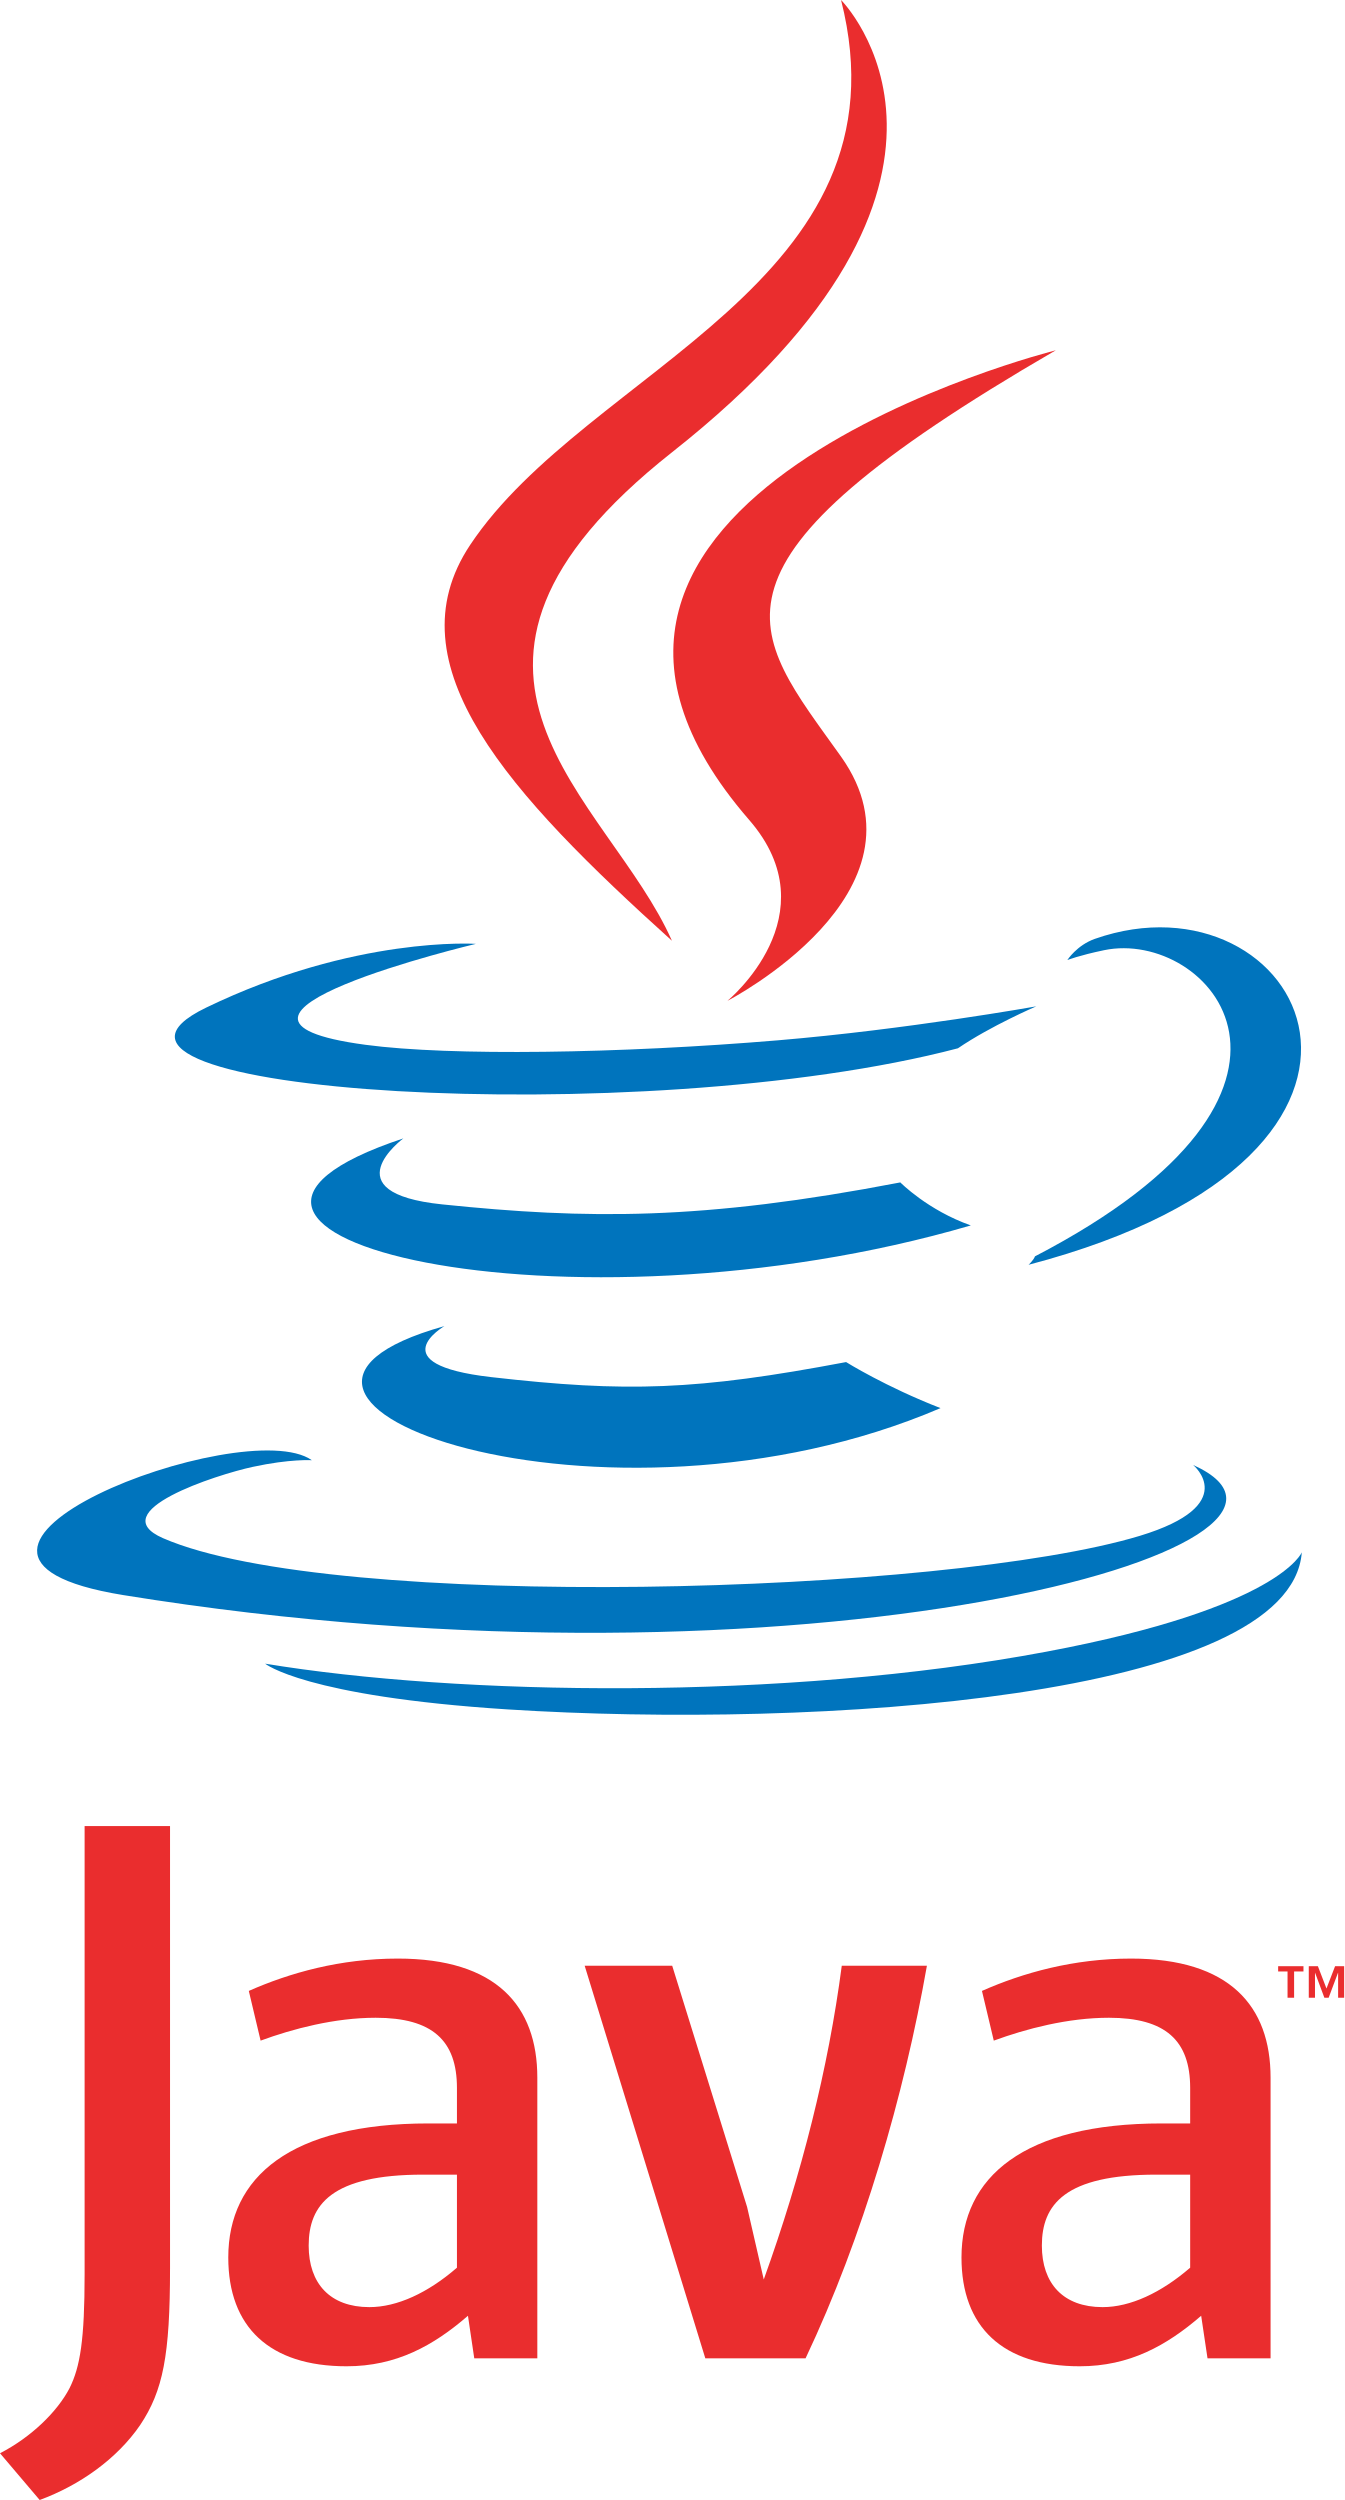
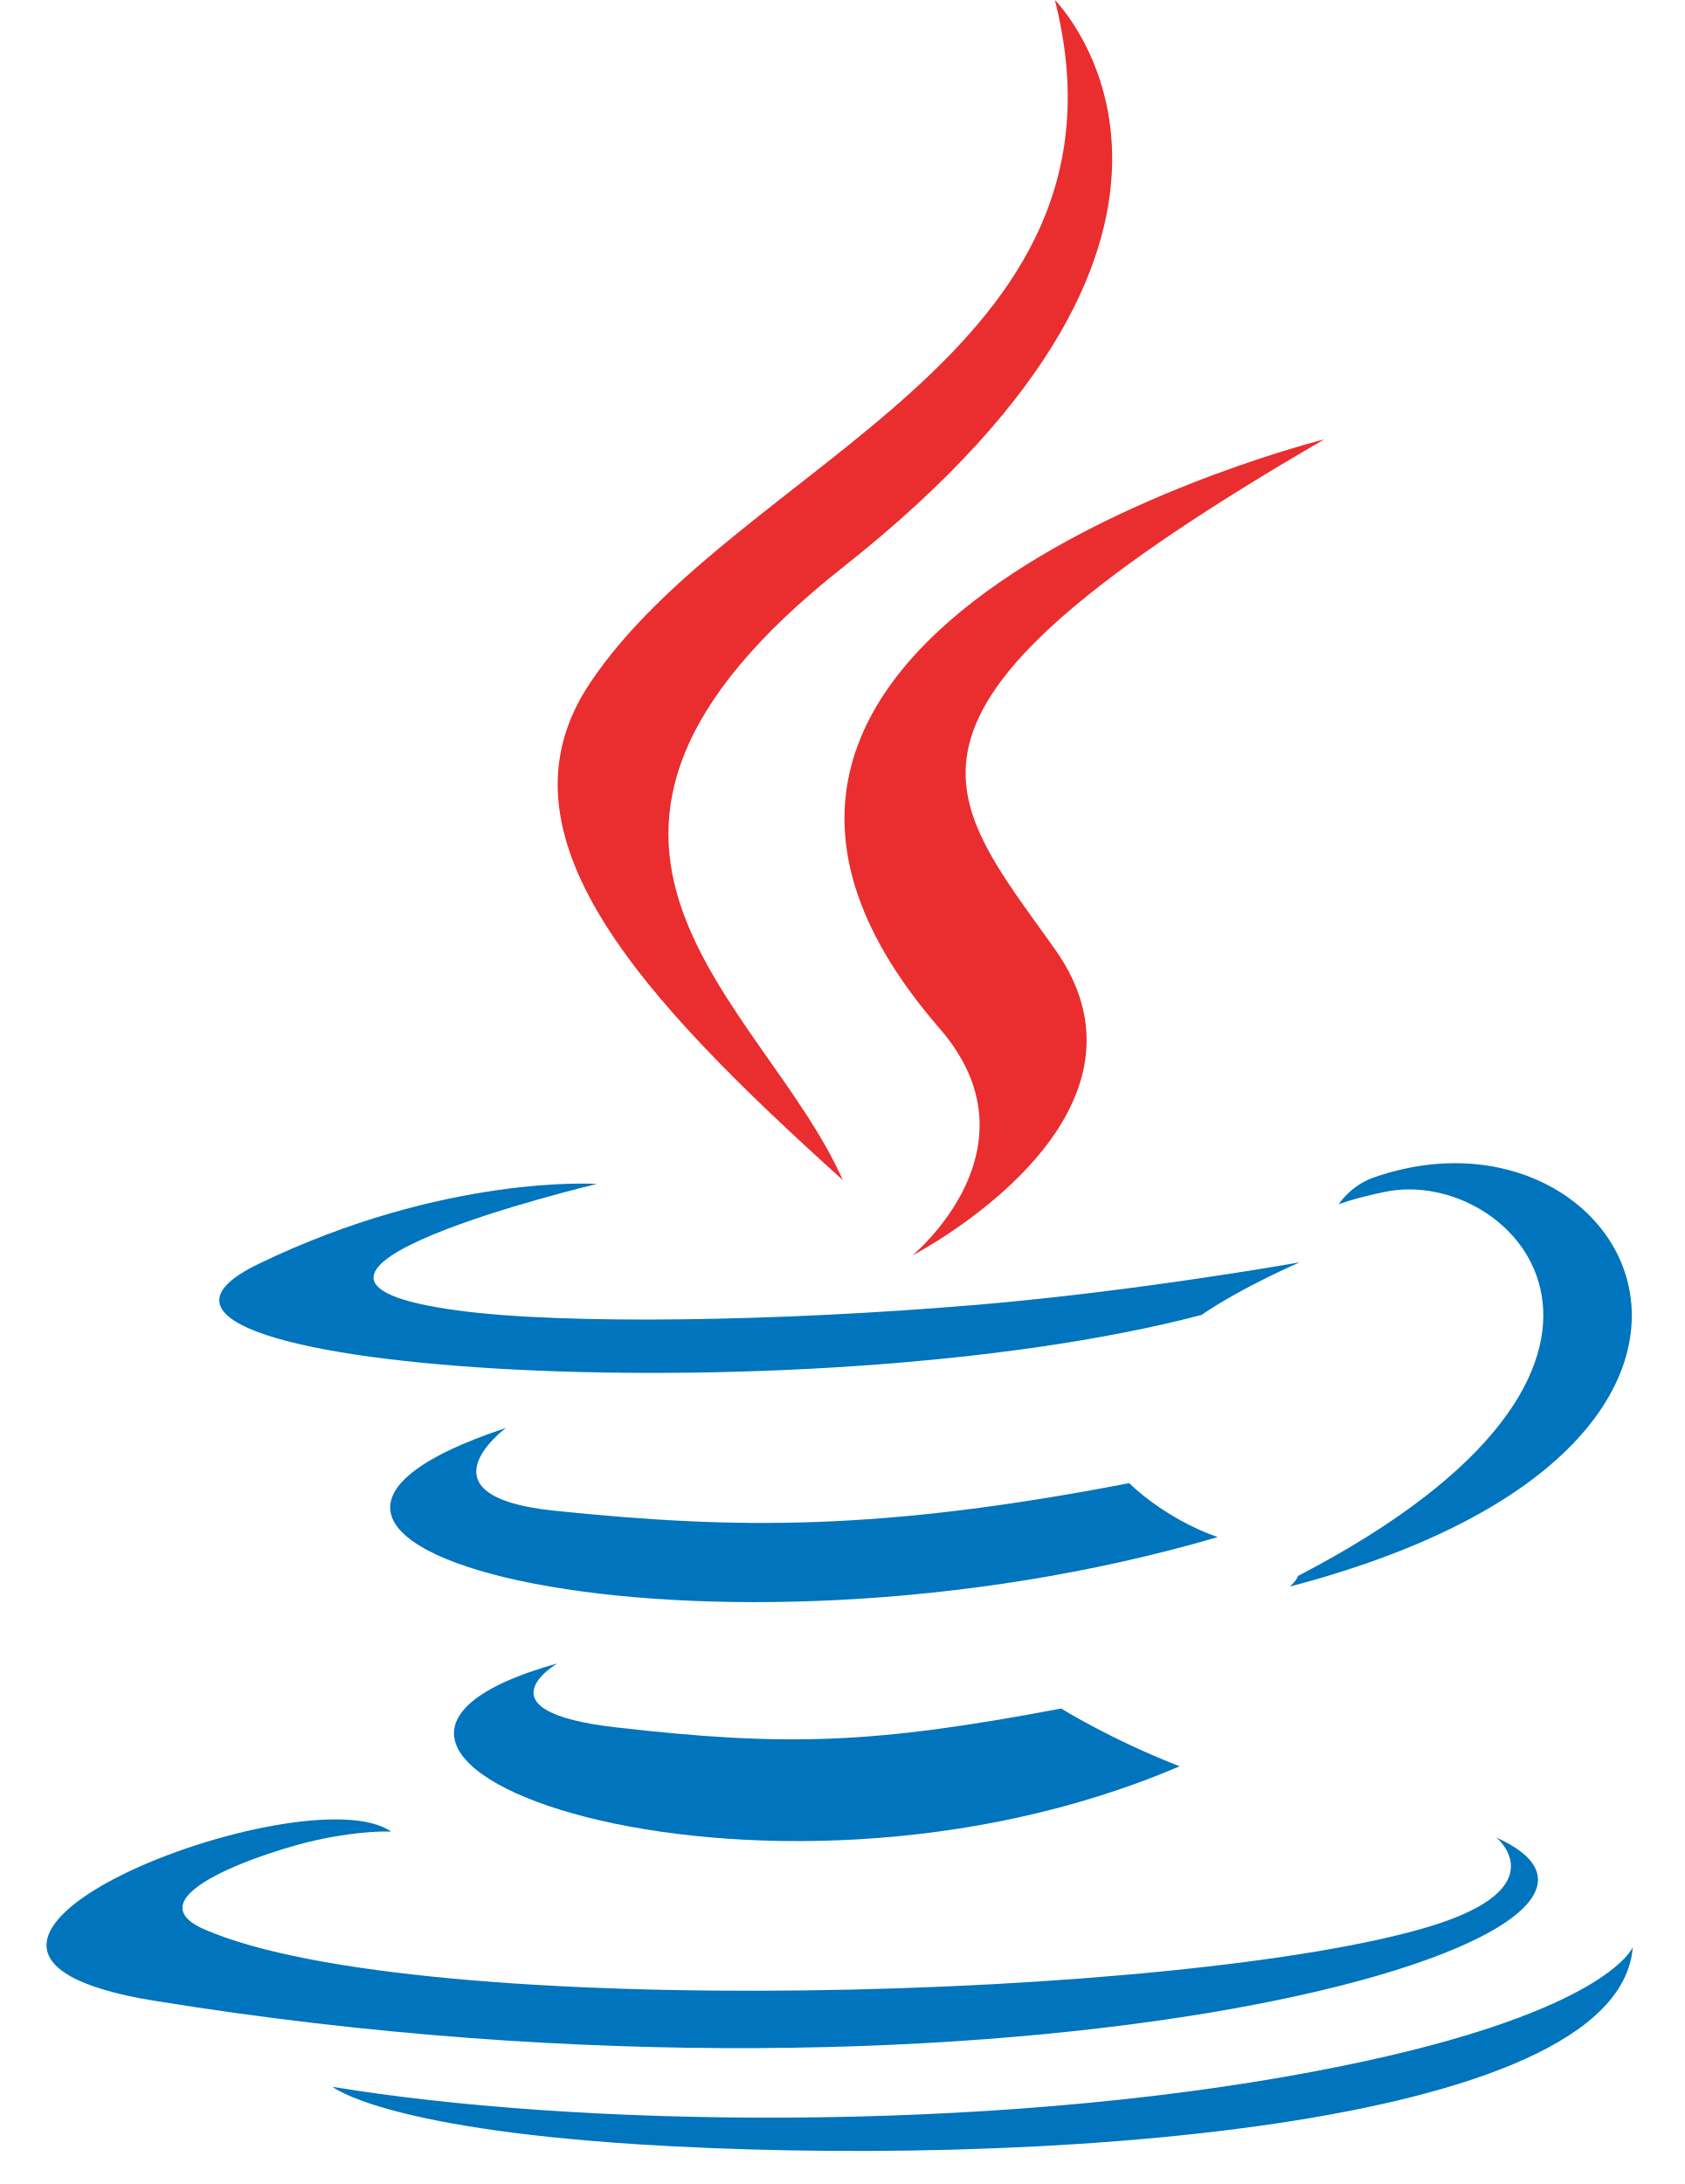
- <svg xmlns="http://www.w3.org/2000/svg" viewBox="0 0 354.346 659.055">
+ <svg xmlns="http://www.w3.org/2000/svg" viewBox="0 0 354 459">
  <g>
    <path fill-rule="evenodd" clip-rule="evenodd" fill="#0074BD" d="M117.151,349.592c0,0-17.265,10.049,12.301,13.44   c35.824,4.09,54.13,3.501,93.596-3.959c0,0,10.397,6.504,24.892,12.137C159.439,409.127,47.644,369.013,117.151,349.592   L117.151,349.592z" />
    <path fill-rule="evenodd" clip-rule="evenodd" fill="#0074BD" d="M106.331,300.104c0,0-19.367,14.339,10.221,17.397   c38.271,3.951,68.483,4.275,120.792-5.792c0,0,7.218,7.332,18.585,11.339C148.943,354.342,29.782,325.51,106.331,300.104   L106.331,300.104z" />
    <path fill-rule="evenodd" clip-rule="evenodd" fill="#EA2D2E" d="M197.494,216.145c21.818,25.115-5.721,47.697-5.721,47.697   s55.367-28.577,29.945-64.38c-23.752-33.373-41.962-49.951,56.623-107.124C278.342,92.338,123.587,130.979,197.494,216.145   L197.494,216.145z" />
    <path fill-rule="evenodd" clip-rule="evenodd" fill="#0074BD" d="M314.542,386.202c0,0,12.781,10.536-14.077,18.684   c-51.071,15.469-212.604,20.135-257.47,0.619c-16.117-7.02,14.121-16.75,23.635-18.805c9.92-2.146,15.584-1.754,15.584-1.754   c-17.937-12.631-115.935,24.807-49.772,35.544C212.871,449.736,361.337,407.317,314.542,386.202L314.542,386.202z" />
    <path fill-rule="evenodd" clip-rule="evenodd" fill="#0074BD" d="M125.46,248.822c0,0-82.155,19.519-29.092,26.613   c22.412,2.999,67.063,2.309,108.685-1.183c34.006-2.854,68.133-8.958,68.133-8.958s-11.982,5.14-20.657,11.06   C169.085,298.301,7.917,288.08,54.322,265.642C93.549,246.665,125.46,248.822,125.46,248.822L125.46,248.822z" />
    <path fill-rule="evenodd" clip-rule="evenodd" fill="#0074BD" d="M272.846,331.198c84.818-44.063,45.597-86.412,18.223-80.708   c-6.694,1.397-9.697,2.607-9.697,2.607s2.494-3.907,7.243-5.588c54.155-19.03,95.794,56.146-17.464,85.919   C271.15,333.428,272.453,332.248,272.846,331.198L272.846,331.198z" />
    <path fill-rule="evenodd" clip-rule="evenodd" fill="#EA2D2E" d="M221.719,0c0,0,46.963,46.99-44.557,119.227   c-73.393,57.969-16.734,91.009-0.026,128.778c-42.845-38.653-74.271-72.684-53.192-104.352   C154.898,97.174,240.663,74.632,221.719,0L221.719,0z" />
    <path fill-rule="evenodd" clip-rule="evenodd" fill="#0074BD" d="M133.799,450.637c81.397,5.204,206.426-2.896,209.385-41.415   c0,0-5.688,14.602-67.276,26.188c-69.481,13.081-155.197,11.558-206.016,3.167C69.892,438.577,80.303,447.194,133.799,450.637   L133.799,450.637z" />
-     <path fill-rule="evenodd" clip-rule="evenodd" fill="#EA2D2E" d="M339.426,519.716h-2.479v-1.385h6.676v1.385h-2.469v6.928h-1.729   V519.716L339.426,519.716L339.426,519.716z M352.756,520.067h-0.032l-2.461,6.576h-1.132l-2.446-6.576h-0.025v6.576h-1.638v-8.313   h2.402l2.264,5.885l2.271-5.885h2.388v8.313h-1.59V520.067L352.756,520.067z" />
-     <path fill-rule="evenodd" clip-rule="evenodd" fill="#EA2D2E" d="M120.461,597.813c-7.676,6.654-15.793,10.396-23.079,10.396   c-10.378,0-16.007-6.236-16.007-16.216c0-10.803,6.027-18.71,30.163-18.71h8.923V597.813L120.461,597.813L120.461,597.813z    M141.65,621.716V547.72c0-18.915-10.787-31.396-36.782-31.396c-15.168,0-28.467,3.75-39.278,8.525l3.111,13.106   c8.515-3.127,19.526-6.031,30.337-6.031c14.978,0,21.423,6.031,21.423,18.505v9.356h-7.485c-36.383,0-52.798,14.11-52.798,35.336   c0,18.285,10.819,28.682,31.185,28.682c13.088,0,22.87-5.405,32.001-13.315l1.663,11.228H141.65L141.65,621.716z" />
-     <path fill-rule="evenodd" clip-rule="evenodd" fill="#EA2D2E" d="M212.362,621.716h-26.423l-31.807-103.502h23.077l19.743,63.6   l4.391,19.109c9.965-27.639,17.032-55.701,20.566-82.709h22.445C238.352,552.294,227.523,589.706,212.362,621.716L212.362,621.716z   " />
-     <path fill-rule="evenodd" clip-rule="evenodd" fill="#EA2D2E" d="M313.755,597.813c-7.701,6.654-15.82,10.396-23.086,10.396   c-10.382,0-16.011-6.236-16.011-16.216c0-10.803,6.039-18.71,30.154-18.71h8.942V597.813L313.755,597.813L313.755,597.813z    M334.951,621.716V547.72c0-18.915-10.818-31.396-36.789-31.396c-15.188,0-28.484,3.75-39.295,8.525l3.116,13.106   c8.519-3.127,19.545-6.031,30.355-6.031c14.96,0,21.416,6.031,21.416,18.505v9.356h-7.485c-36.391,0-52.801,14.11-52.801,35.336   c0,18.285,10.804,28.682,31.169,28.682c13.099,0,22.862-5.405,32.018-13.315l1.674,11.228H334.951L334.951,621.716z" />
-     <path fill-rule="evenodd" clip-rule="evenodd" fill="#EA2D2E" d="M36.941,639.306c-6.037,8.821-15.8,15.809-26.479,19.749   L0,646.731c8.135-4.178,15.103-10.912,18.345-17.182c2.796-5.589,3.96-12.773,3.96-29.971V481.398h22.519v116.551   C44.824,620.95,42.988,630.249,36.941,639.306L36.941,639.306z" />
  </g>
</svg>
